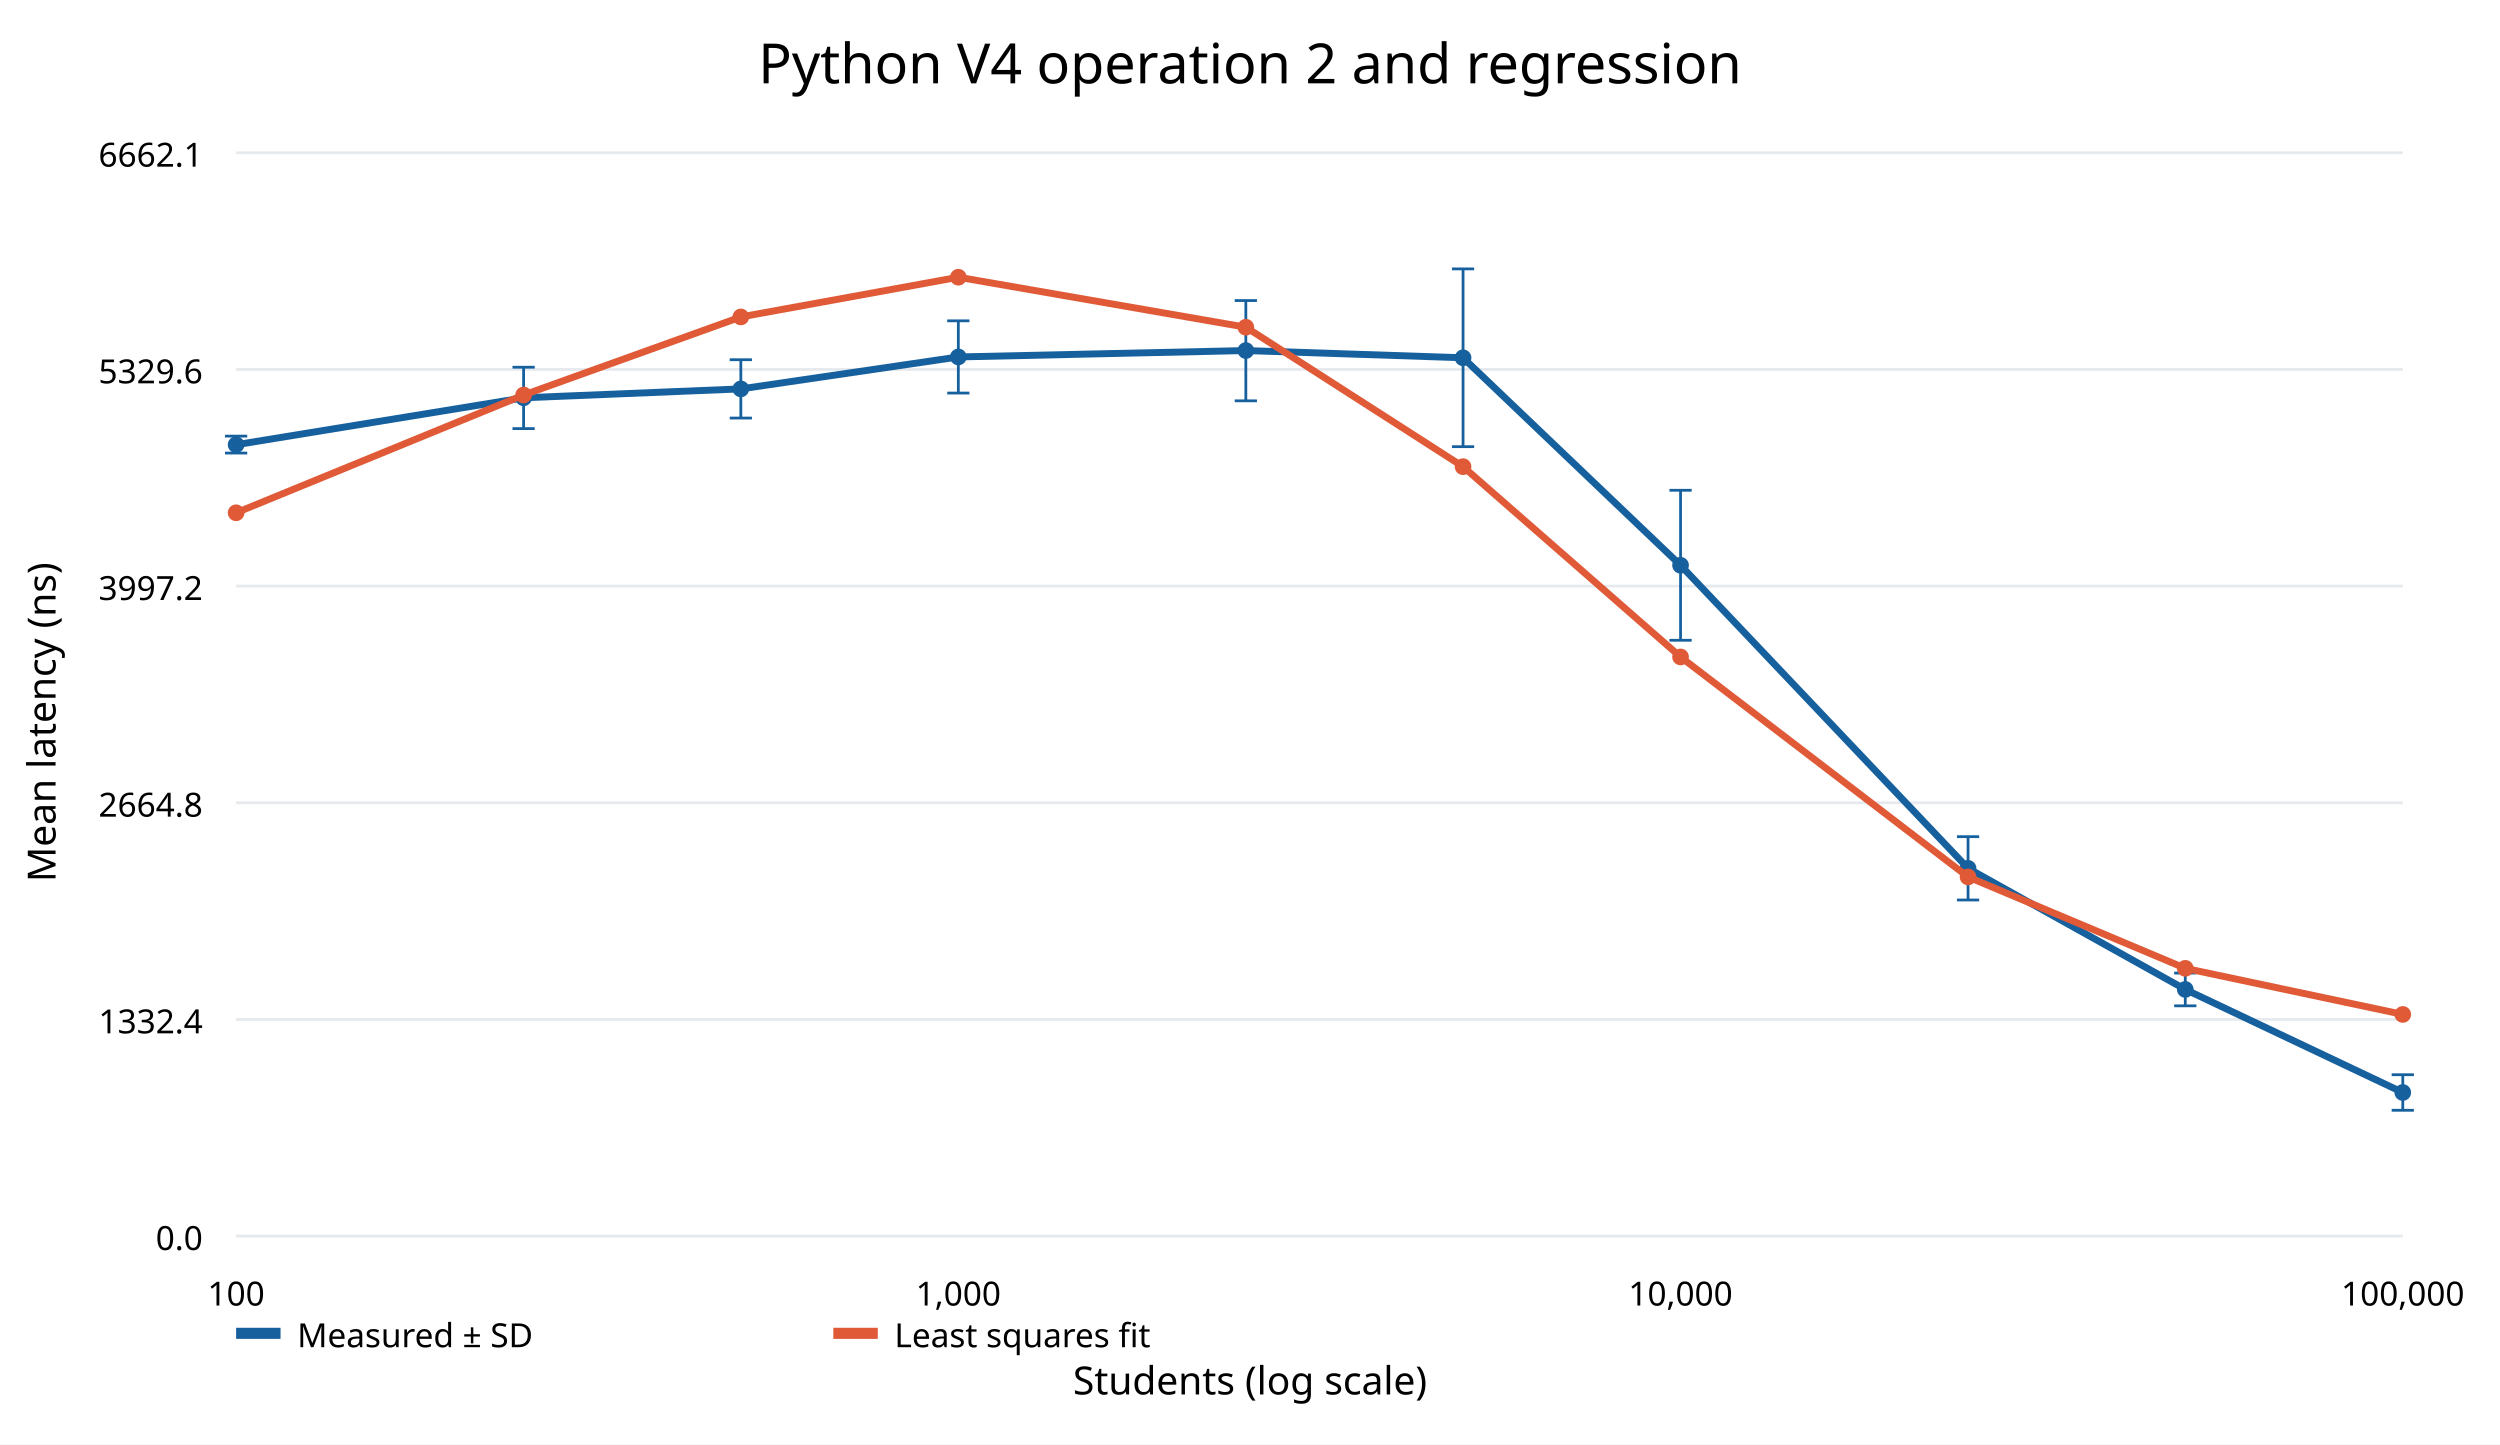
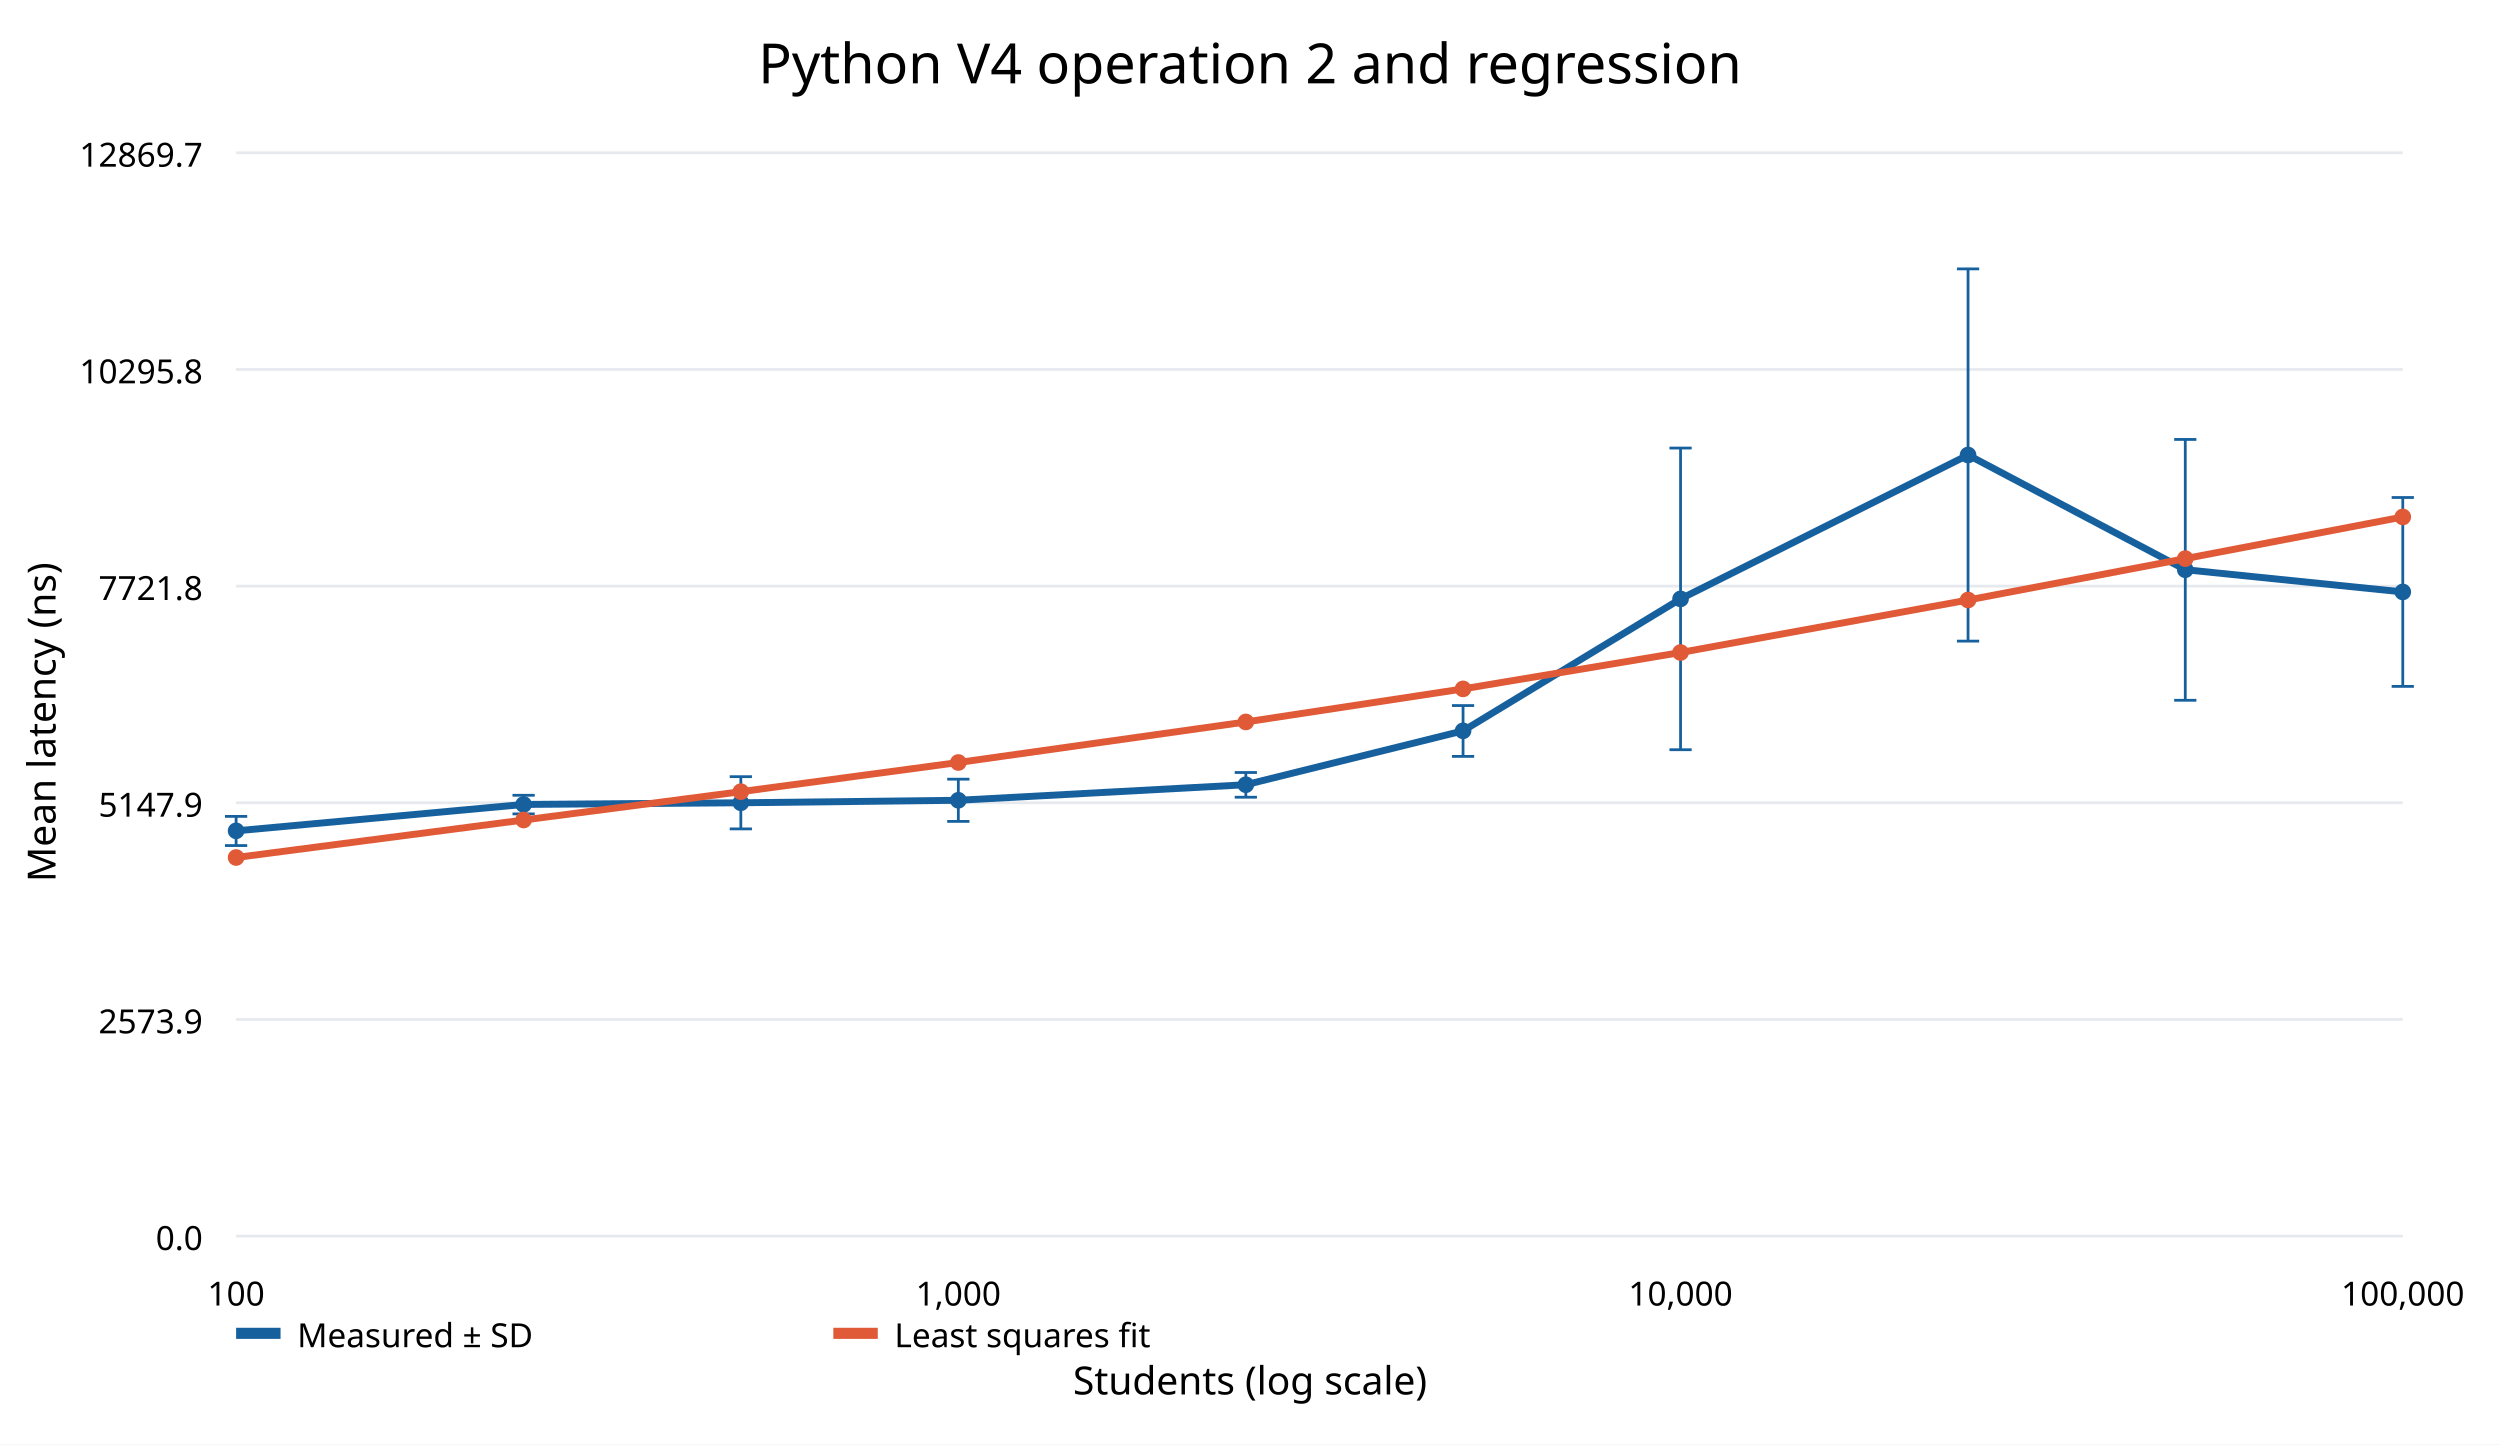
<svg xmlns="http://www.w3.org/2000/svg" width="900" height="520" viewBox="0 0 900 520">
  <rect width="100%" height="100%" fill="white" />
  <text x="450.0" y="30" text-anchor="middle" font-size="20" font-family="sans-serif">Python V4 operation 2 and regression</text>
  <line x1="85" y1="445.0" x2="865" y2="445.0" stroke="#e6e9ed" />
  <text x="73" y="450.0" text-anchor="end" font-size="12" font-family="sans-serif">0.0</text>
  <line x1="85" y1="367.0" x2="865" y2="367.0" stroke="#e6e9ed" />
-   <text x="73" y="372.0" text-anchor="end" font-size="12" font-family="sans-serif">1332.4</text>
+   <text x="73" y="372.0" text-anchor="end" font-size="12" font-family="sans-serif">2573.9</text>
  <line x1="85" y1="289.0" x2="865" y2="289.0" stroke="#e6e9ed" />
-   <text x="73" y="294.0" text-anchor="end" font-size="12" font-family="sans-serif">2664.8</text>
+   <text x="73" y="294.0" text-anchor="end" font-size="12" font-family="sans-serif">5147.9</text>
  <line x1="85" y1="211.0" x2="865" y2="211.0" stroke="#e6e9ed" />
-   <text x="73" y="216.0" text-anchor="end" font-size="12" font-family="sans-serif">3997.2</text>
+   <text x="73" y="216.0" text-anchor="end" font-size="12" font-family="sans-serif">7721.8</text>
  <line x1="85" y1="133.0" x2="865" y2="133.0" stroke="#e6e9ed" />
-   <text x="73" y="138.0" text-anchor="end" font-size="12" font-family="sans-serif">5329.6</text>
+   <text x="73" y="138.0" text-anchor="end" font-size="12" font-family="sans-serif">10295.8</text>
  <line x1="85" y1="55.0" x2="865" y2="55.0" stroke="#e6e9ed" />
-   <text x="73" y="60.0" text-anchor="end" font-size="12" font-family="sans-serif">6662.1</text>
+   <text x="73" y="60.0" text-anchor="end" font-size="12" font-family="sans-serif">12869.7</text>
  <text x="85.0" y="470" text-anchor="middle" font-size="12" font-family="sans-serif">100</text>
  <text x="345.0" y="470" text-anchor="middle" font-size="12" font-family="sans-serif">1,000</text>
  <text x="605.0" y="470" text-anchor="middle" font-size="12" font-family="sans-serif">10,000</text>
  <text x="865.0" y="470" text-anchor="middle" font-size="12" font-family="sans-serif">100,000</text>
  <text x="450.0" y="502" text-anchor="middle" font-size="14" font-family="sans-serif">Students (log scale)</text>
  <text transform="translate(20 260.0) rotate(-90)" text-anchor="middle" font-size="14" font-family="sans-serif">Mean latency (ns)</text>
-   <polyline points="85.0,160.1 188.5,143.2 266.7,140.0 345.0,128.5 448.5,126.2 526.7,128.8 605.0,203.5 708.5,312.6 786.7,356.2 865.0,393.3" fill="none" stroke="#16609e" stroke-width="2.5" />
-   <line x1="85.0" y1="163.1" x2="85.0" y2="157.0" stroke="#16609e" />
-   <line x1="81.0" y1="163.1" x2="89.0" y2="163.1" stroke="#16609e" />
-   <line x1="81.0" y1="157.0" x2="89.0" y2="157.0" stroke="#16609e" />
-   <circle cx="85.0" cy="160.1" r="3" fill="#16609e" />
-   <line x1="188.5" y1="154.3" x2="188.5" y2="132.2" stroke="#16609e" />
-   <line x1="184.5" y1="154.3" x2="192.5" y2="154.3" stroke="#16609e" />
-   <line x1="184.5" y1="132.2" x2="192.5" y2="132.2" stroke="#16609e" />
-   <circle cx="188.5" cy="143.2" r="3" fill="#16609e" />
-   <line x1="266.7" y1="150.5" x2="266.7" y2="129.5" stroke="#16609e" />
-   <line x1="262.7" y1="150.5" x2="270.7" y2="150.5" stroke="#16609e" />
-   <line x1="262.7" y1="129.5" x2="270.7" y2="129.5" stroke="#16609e" />
-   <circle cx="266.7" cy="140.0" r="3" fill="#16609e" />
-   <line x1="345.0" y1="141.5" x2="345.0" y2="115.5" stroke="#16609e" />
-   <line x1="341.0" y1="141.5" x2="349.0" y2="141.5" stroke="#16609e" />
-   <line x1="341.0" y1="115.5" x2="349.0" y2="115.5" stroke="#16609e" />
-   <circle cx="345.0" cy="128.5" r="3" fill="#16609e" />
-   <line x1="448.5" y1="144.3" x2="448.5" y2="108.2" stroke="#16609e" />
-   <line x1="444.5" y1="144.3" x2="452.5" y2="144.3" stroke="#16609e" />
-   <line x1="444.5" y1="108.2" x2="452.5" y2="108.2" stroke="#16609e" />
-   <circle cx="448.5" cy="126.2" r="3" fill="#16609e" />
-   <line x1="526.7" y1="160.8" x2="526.7" y2="96.8" stroke="#16609e" />
-   <line x1="522.7" y1="160.8" x2="530.7" y2="160.8" stroke="#16609e" />
-   <line x1="522.7" y1="96.8" x2="530.7" y2="96.8" stroke="#16609e" />
-   <circle cx="526.7" cy="128.8" r="3" fill="#16609e" />
-   <line x1="605.0" y1="230.5" x2="605.0" y2="176.5" stroke="#16609e" />
-   <line x1="601.0" y1="230.5" x2="609.0" y2="230.5" stroke="#16609e" />
-   <line x1="601.0" y1="176.5" x2="609.0" y2="176.5" stroke="#16609e" />
-   <circle cx="605.0" cy="203.5" r="3" fill="#16609e" />
-   <line x1="708.5" y1="324.0" x2="708.5" y2="301.2" stroke="#16609e" />
-   <line x1="704.5" y1="324.0" x2="712.5" y2="324.0" stroke="#16609e" />
-   <line x1="704.5" y1="301.2" x2="712.5" y2="301.2" stroke="#16609e" />
-   <circle cx="708.5" cy="312.6" r="3" fill="#16609e" />
-   <line x1="786.7" y1="362.1" x2="786.7" y2="350.3" stroke="#16609e" />
-   <line x1="782.7" y1="362.1" x2="790.7" y2="362.1" stroke="#16609e" />
-   <line x1="782.7" y1="350.3" x2="790.7" y2="350.3" stroke="#16609e" />
-   <circle cx="786.7" cy="356.2" r="3" fill="#16609e" />
-   <line x1="865.0" y1="399.7" x2="865.0" y2="386.9" stroke="#16609e" />
-   <line x1="861.0" y1="399.7" x2="869.0" y2="399.7" stroke="#16609e" />
-   <line x1="861.0" y1="386.9" x2="869.0" y2="386.9" stroke="#16609e" />
-   <circle cx="865.0" cy="393.3" r="3" fill="#16609e" />
+   <polyline points="85.0,299.1 188.5,289.6 266.7,289.0 345.0,288.1 448.5,282.5 526.7,263.1 605.0,215.6 708.5,163.8 786.7,205.1 865.0,213.1" fill="none" stroke="#16609e" stroke-width="2.5" />
+   <line x1="85.0" y1="304.4" x2="85.0" y2="293.9" stroke="#16609e" />
+   <line x1="81.0" y1="304.4" x2="89.0" y2="304.4" stroke="#16609e" />
+   <line x1="81.0" y1="293.9" x2="89.0" y2="293.9" stroke="#16609e" />
+   <circle cx="85.0" cy="299.1" r="3" fill="#16609e" />
+   <line x1="188.5" y1="293.0" x2="188.5" y2="286.3" stroke="#16609e" />
+   <line x1="184.5" y1="293.0" x2="192.5" y2="293.0" stroke="#16609e" />
+   <line x1="184.5" y1="286.3" x2="192.5" y2="286.3" stroke="#16609e" />
+   <circle cx="188.5" cy="289.6" r="3" fill="#16609e" />
+   <line x1="266.7" y1="298.4" x2="266.7" y2="279.6" stroke="#16609e" />
+   <line x1="262.7" y1="298.4" x2="270.7" y2="298.4" stroke="#16609e" />
+   <line x1="262.7" y1="279.6" x2="270.7" y2="279.6" stroke="#16609e" />
+   <circle cx="266.7" cy="289.0" r="3" fill="#16609e" />
+   <line x1="345.0" y1="295.7" x2="345.0" y2="280.5" stroke="#16609e" />
+   <line x1="341.0" y1="295.7" x2="349.0" y2="295.7" stroke="#16609e" />
+   <line x1="341.0" y1="280.5" x2="349.0" y2="280.5" stroke="#16609e" />
+   <circle cx="345.0" cy="288.1" r="3" fill="#16609e" />
+   <line x1="448.5" y1="287.0" x2="448.5" y2="278.1" stroke="#16609e" />
+   <line x1="444.5" y1="287.0" x2="452.5" y2="287.0" stroke="#16609e" />
+   <line x1="444.5" y1="278.1" x2="452.5" y2="278.1" stroke="#16609e" />
+   <circle cx="448.5" cy="282.5" r="3" fill="#16609e" />
+   <line x1="526.7" y1="272.3" x2="526.7" y2="254.0" stroke="#16609e" />
+   <line x1="522.7" y1="272.3" x2="530.7" y2="272.3" stroke="#16609e" />
+   <line x1="522.7" y1="254.0" x2="530.7" y2="254.0" stroke="#16609e" />
+   <circle cx="526.7" cy="263.1" r="3" fill="#16609e" />
+   <line x1="605.0" y1="269.9" x2="605.0" y2="161.3" stroke="#16609e" />
+   <line x1="601.0" y1="269.9" x2="609.0" y2="269.9" stroke="#16609e" />
+   <line x1="601.0" y1="161.3" x2="609.0" y2="161.3" stroke="#16609e" />
+   <circle cx="605.0" cy="215.6" r="3" fill="#16609e" />
+   <line x1="708.5" y1="230.8" x2="708.5" y2="96.8" stroke="#16609e" />
+   <line x1="704.5" y1="230.8" x2="712.5" y2="230.8" stroke="#16609e" />
+   <line x1="704.5" y1="96.8" x2="712.5" y2="96.8" stroke="#16609e" />
+   <circle cx="708.5" cy="163.8" r="3" fill="#16609e" />
+   <line x1="786.7" y1="252.1" x2="786.7" y2="158.2" stroke="#16609e" />
+   <line x1="782.7" y1="252.1" x2="790.7" y2="252.1" stroke="#16609e" />
+   <line x1="782.7" y1="158.2" x2="790.7" y2="158.2" stroke="#16609e" />
+   <circle cx="786.7" cy="205.1" r="3" fill="#16609e" />
+   <line x1="865.0" y1="247.1" x2="865.0" y2="179.1" stroke="#16609e" />
+   <line x1="861.0" y1="247.1" x2="869.0" y2="247.1" stroke="#16609e" />
+   <line x1="861.0" y1="179.1" x2="869.0" y2="179.1" stroke="#16609e" />
+   <circle cx="865.0" cy="213.1" r="3" fill="#16609e" />
  <rect x="85" y="478" width="16" height="4" fill="#16609e" />
  <text x="107" y="485" font-size="12" font-family="sans-serif">Measured ± SD</text>
-   <polyline points="85.0,184.6 188.5,142.2 266.7,114.1 345.0,99.8 448.5,117.8 526.7,168.0 605.0,236.5 708.5,315.7 786.7,348.6 865.0,365.2" fill="none" stroke="#e05a38" stroke-width="2.5" />
-   <circle cx="85.0" cy="184.6" r="3" fill="#e05a38" />
-   <circle cx="188.5" cy="142.2" r="3" fill="#e05a38" />
-   <circle cx="266.7" cy="114.1" r="3" fill="#e05a38" />
-   <circle cx="345.0" cy="99.8" r="3" fill="#e05a38" />
-   <circle cx="448.5" cy="117.8" r="3" fill="#e05a38" />
-   <circle cx="526.7" cy="168.0" r="3" fill="#e05a38" />
-   <circle cx="605.0" cy="236.5" r="3" fill="#e05a38" />
-   <circle cx="708.5" cy="315.7" r="3" fill="#e05a38" />
-   <circle cx="786.7" cy="348.6" r="3" fill="#e05a38" />
-   <circle cx="865.0" cy="365.2" r="3" fill="#e05a38" />
+   <polyline points="85.0,308.7 188.5,295.2 266.7,285.0 345.0,274.5 448.5,259.9 526.7,248.0 605.0,234.9 708.5,216.0 786.7,201.1 865.0,186.1" fill="none" stroke="#e05a38" stroke-width="2.5" />
+   <circle cx="85.0" cy="308.7" r="3" fill="#e05a38" />
+   <circle cx="188.5" cy="295.2" r="3" fill="#e05a38" />
+   <circle cx="266.7" cy="285.0" r="3" fill="#e05a38" />
+   <circle cx="345.0" cy="274.5" r="3" fill="#e05a38" />
+   <circle cx="448.5" cy="259.9" r="3" fill="#e05a38" />
+   <circle cx="526.7" cy="248.0" r="3" fill="#e05a38" />
+   <circle cx="605.0" cy="234.9" r="3" fill="#e05a38" />
+   <circle cx="708.5" cy="216.0" r="3" fill="#e05a38" />
+   <circle cx="786.7" cy="201.1" r="3" fill="#e05a38" />
+   <circle cx="865.0" cy="186.1" r="3" fill="#e05a38" />
  <rect x="300" y="478" width="16" height="4" fill="#e05a38" />
  <text x="322" y="485" font-size="12" font-family="sans-serif">Least squares fit</text>
</svg>
